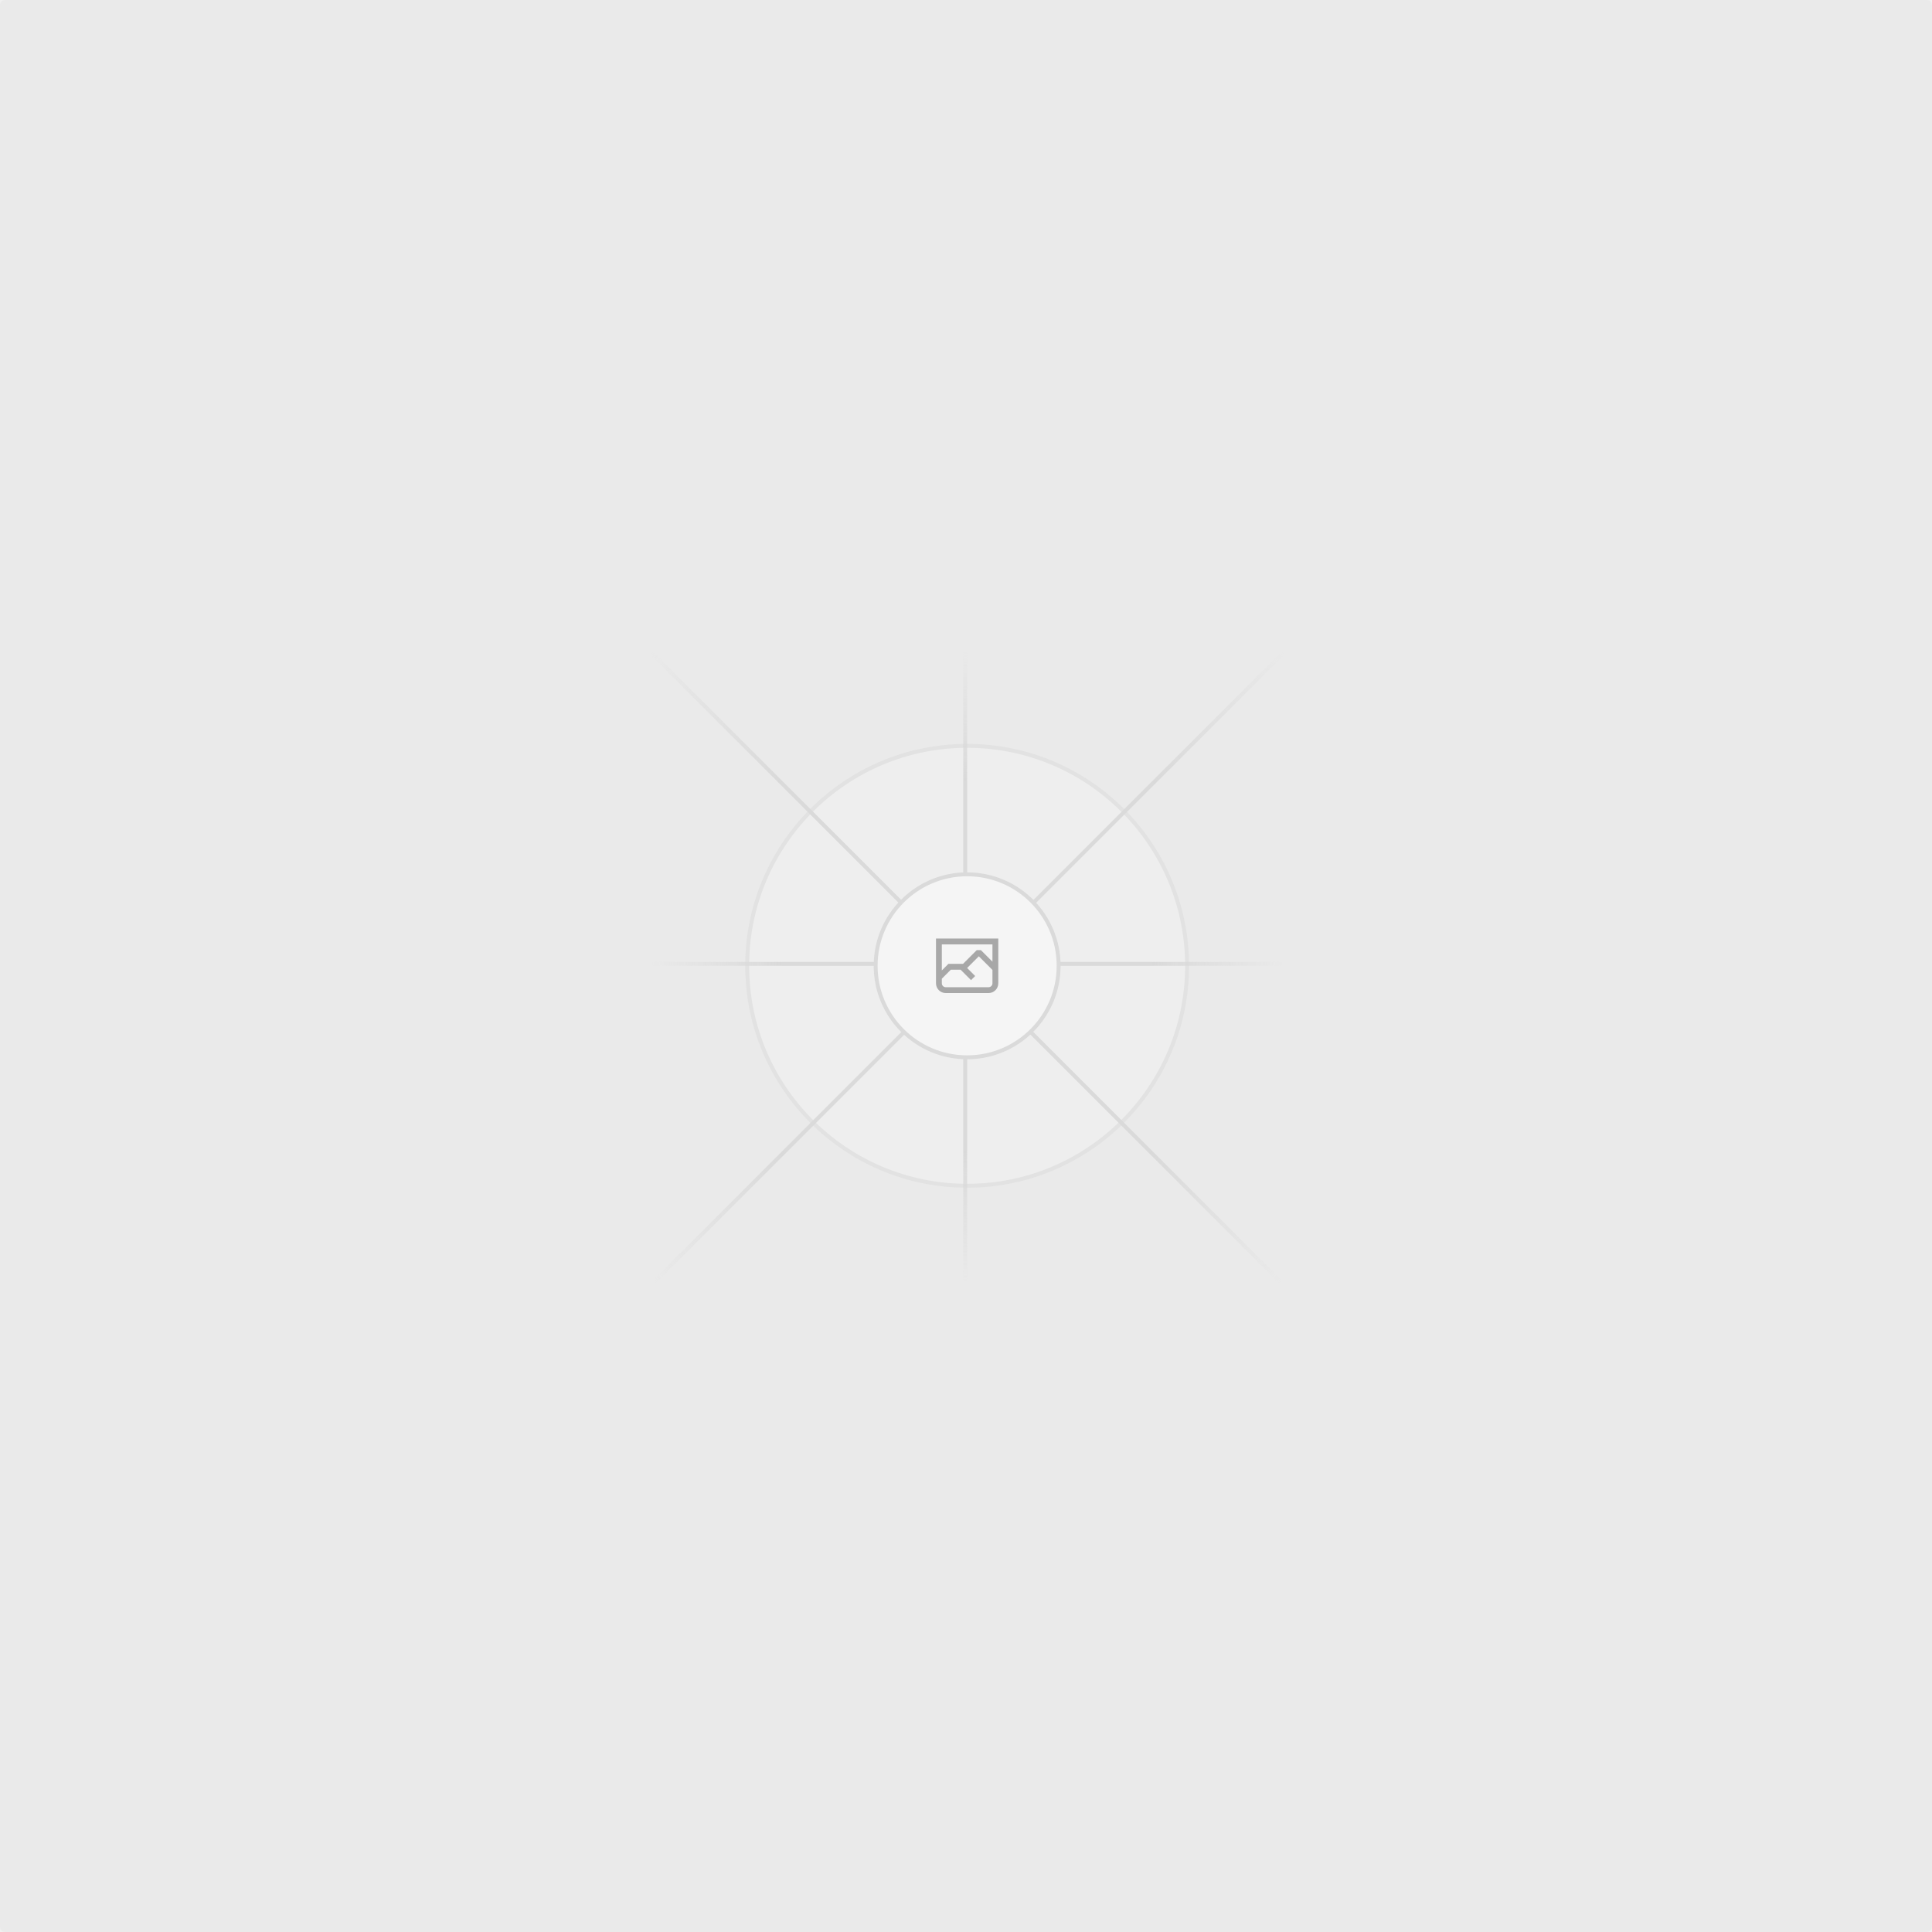
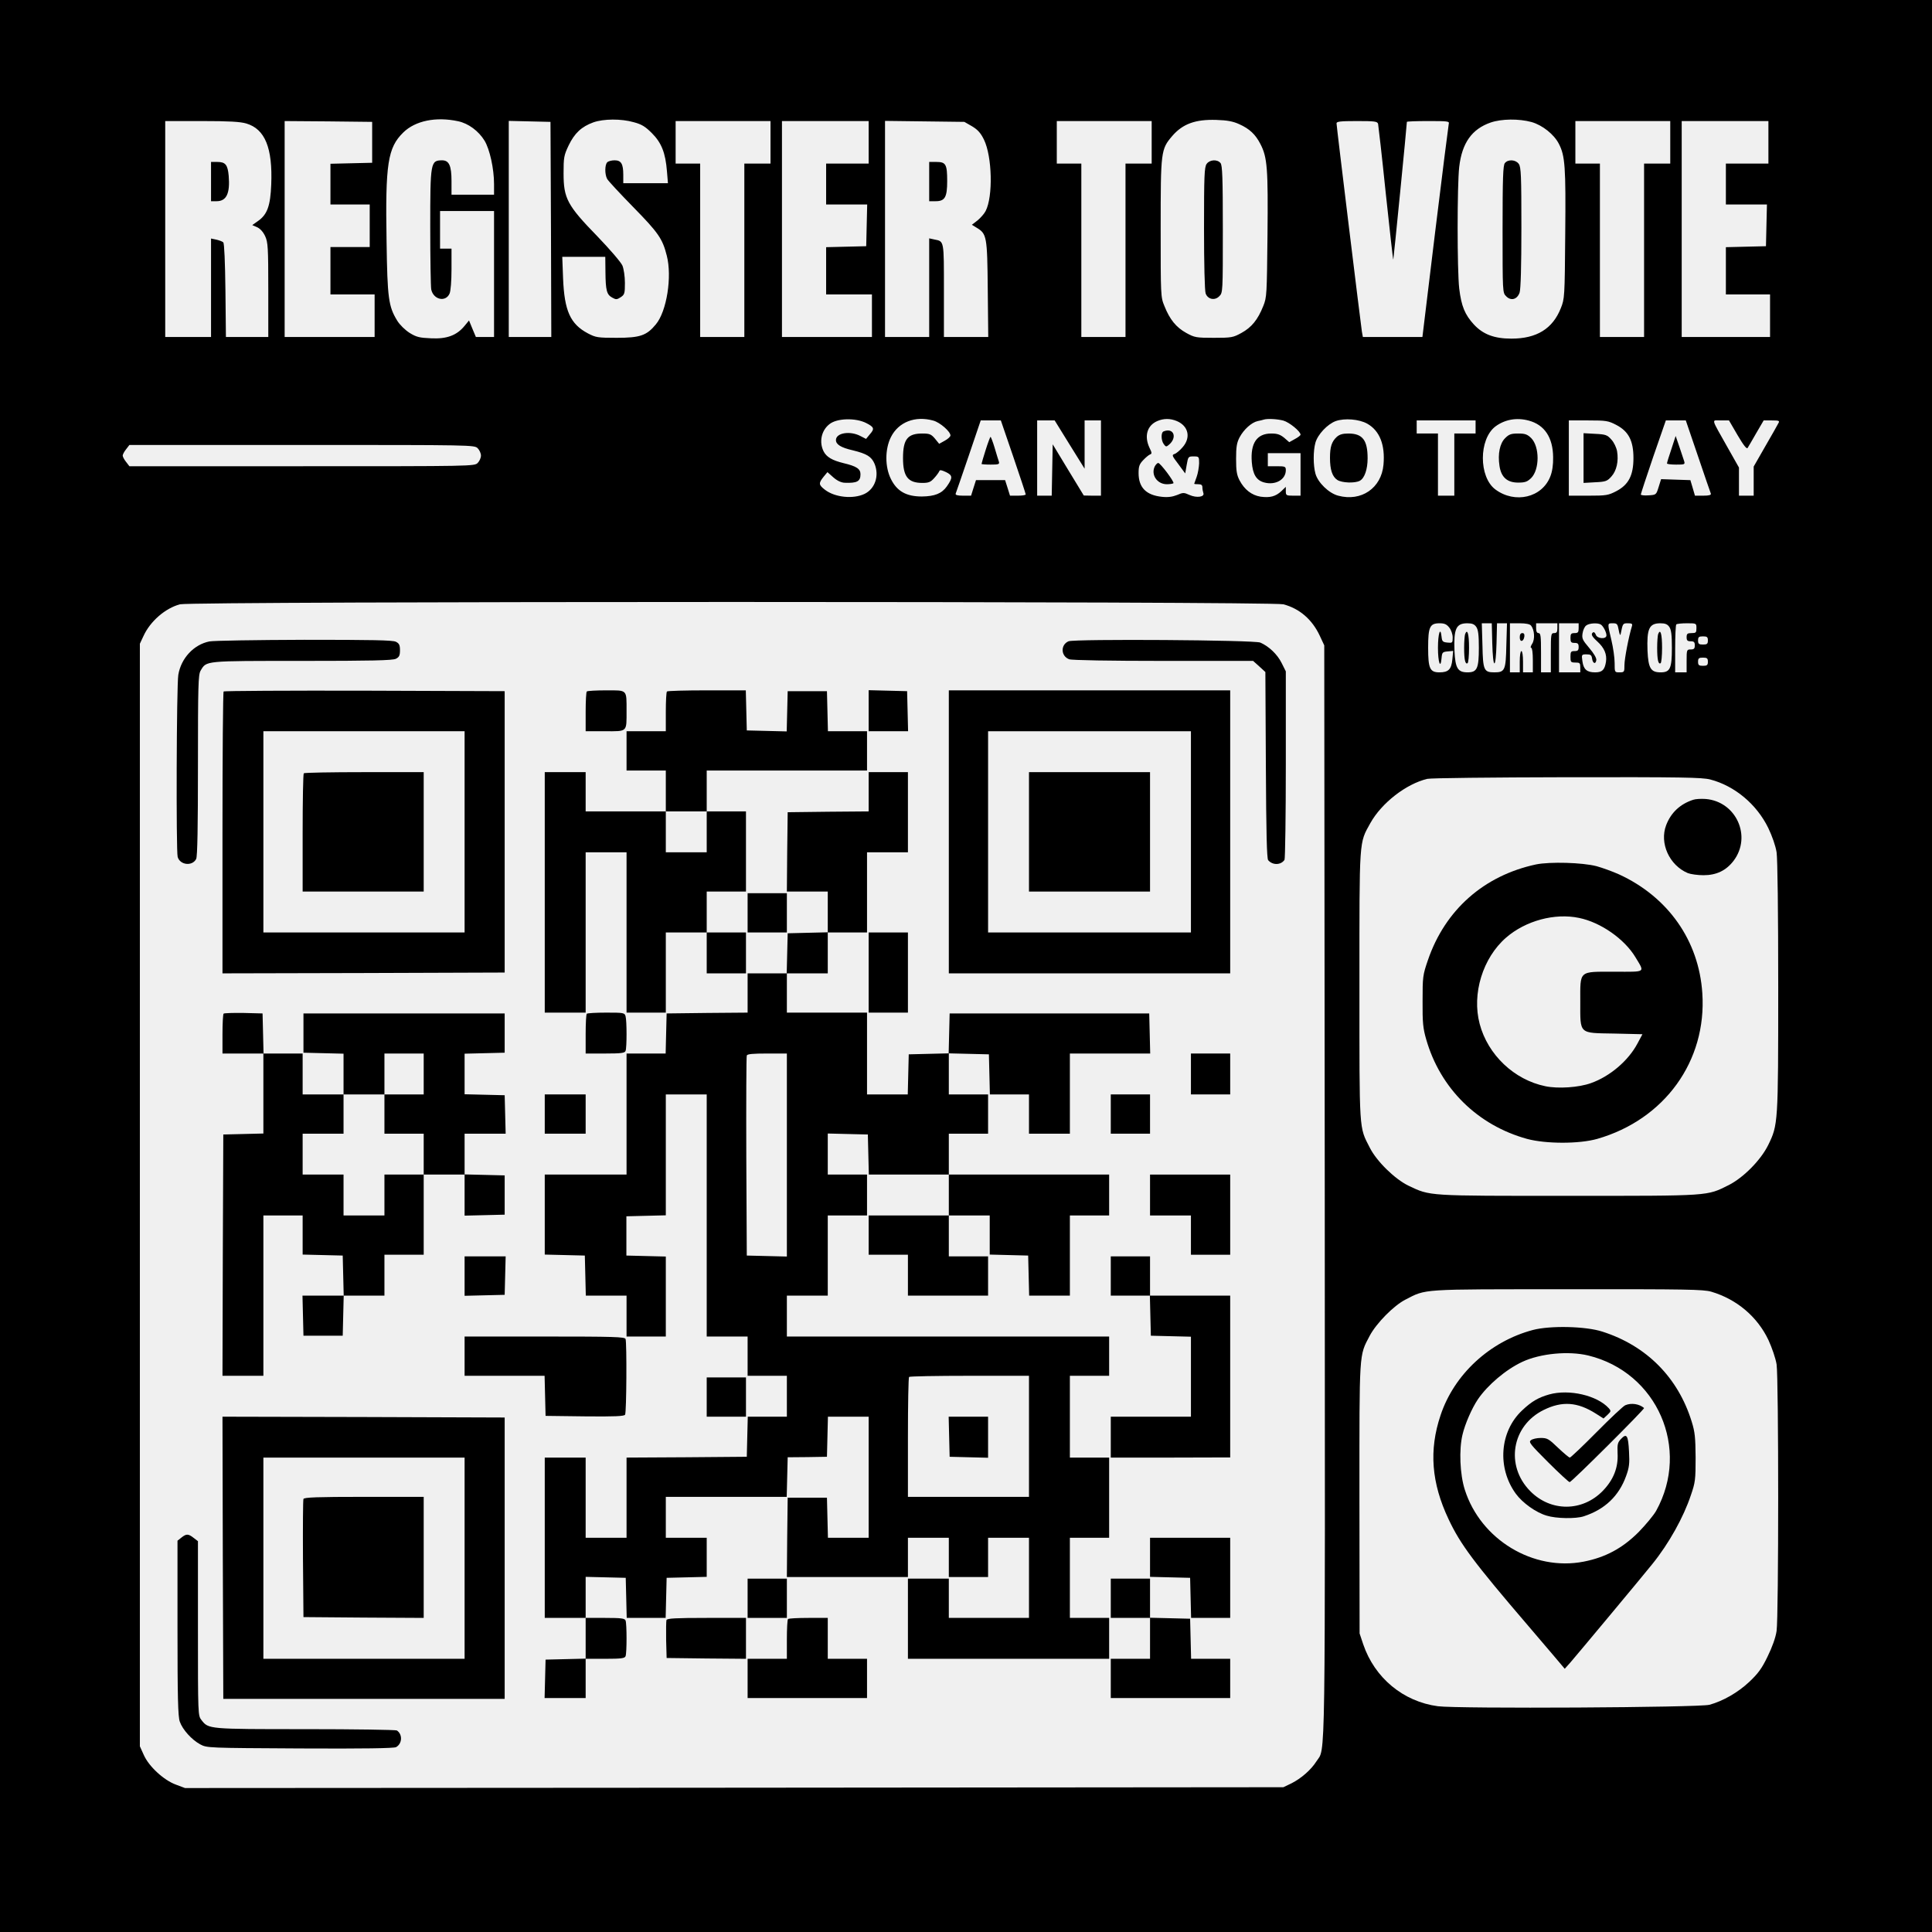
- <svg xmlns="http://www.w3.org/2000/svg" width="1200" height="1200" fill="none">
-   <rect width="1200" height="1200" fill="#EAEAEA" rx="3" />
-   <g opacity=".5">
-     <g opacity=".5">
-       <path fill="#FAFAFA" d="M600.709 736.5c-75.454 0-136.621-61.167-136.621-136.62 0-75.454 61.167-136.621 136.621-136.621 75.453 0 136.62 61.167 136.62 136.621 0 75.453-61.167 136.62-136.62 136.62Z" />
-       <path stroke="#C9C9C9" stroke-width="2.418" d="M600.709 736.5c-75.454 0-136.621-61.167-136.621-136.62 0-75.454 61.167-136.621 136.621-136.621 75.453 0 136.62 61.167 136.62 136.621 0 75.453-61.167 136.62-136.62 136.62Z" />
-     </g>
-     <path stroke="url(#a)" stroke-width="2.418" d="M0-1.209h553.581" transform="scale(1 -1) rotate(45 1163.11 91.165)" />
-     <path stroke="url(#b)" stroke-width="2.418" d="M404.846 598.671h391.726" />
-     <path stroke="url(#c)" stroke-width="2.418" d="M599.5 795.742V404.017" />
-     <path stroke="url(#d)" stroke-width="2.418" d="m795.717 796.597-391.441-391.44" />
-     <path fill="#fff" d="M600.709 656.704c-31.384 0-56.825-25.441-56.825-56.824 0-31.384 25.441-56.825 56.825-56.825 31.383 0 56.824 25.441 56.824 56.825 0 31.383-25.441 56.824-56.824 56.824Z" />
-     <g clip-path="url(#e)">
-       <path fill="#666" fill-rule="evenodd" d="M616.426 586.58h-31.434v16.176l3.553-3.554.531-.531h9.068l.074-.074 8.463-8.463h2.565l7.18 7.181V586.58Zm-15.715 14.654 3.698 3.699 1.283 1.282-2.565 2.565-1.282-1.283-5.2-5.199h-6.066l-5.514 5.514-.073.073v2.876a2.418 2.418 0 0 0 2.418 2.418h26.598a2.418 2.418 0 0 0 2.418-2.418v-8.317l-8.463-8.463-7.181 7.181-.071.072Zm-19.347 5.442v4.085a6.045 6.045 0 0 0 6.046 6.045h26.598a6.044 6.044 0 0 0 6.045-6.045v-7.108l1.356-1.355-1.282-1.283-.074-.073v-17.989h-38.689v23.43l-.146.146.146.147Z" clip-rule="evenodd" />
-     </g>
-     <path stroke="#C9C9C9" stroke-width="2.418" d="M600.709 656.704c-31.384 0-56.825-25.441-56.825-56.824 0-31.384 25.441-56.825 56.825-56.825 31.383 0 56.824 25.441 56.824 56.825 0 31.383-25.441 56.824-56.824 56.824Z" />
+ <svg xmlns="http://www.w3.org/2000/svg" version="1.0" width="1181pt" height="1181pt" viewBox="0 0 1181 1181" preserveAspectRatio="xMidYMid meet">
+   <g transform="translate(0,1181) scale(0.1,-0.1)" fill="#000000" stroke="none">
+     <path d="M0 5905 l0 -5905 5905 0 5905 0 0 5905 0 5905 -5905 0 -5905 0 0 -5905z m2800 5164 c63 -13 126 -60 162 -119 32 -53 58 -172 58 -265 l0 -65 -130 0 -130 0 0 83 c0 95 -15 127 -58 127 -70 -1 -72 -11 -72 -408 0 -192 3 -364 6 -381 13 -63 88 -80 112 -26 7 15 12 77 12 150 l0 125 -35 0 -35 0 0 115 0 115 165 0 165 0 0 -385 0 -385 -56 0 -55 0 -21 50 -21 51 -28 -34 c-47 -57 -108 -80 -204 -75 -70 3 -89 7 -131 33 -28 18 -60 49 -76 75 -53 87 -60 136 -65 485 -8 474 7 572 102 665 73 72 200 98 335 69z m1074 -6 c49 -13 71 -27 111 -67 59 -59 83 -121 92 -233 l6 -73 -137 0 -136 0 0 51 c0 68 -13 89 -53 89 -18 0 -38 -5 -45 -12 -15 -15 -16 -72 -1 -101 6 -12 78 -89 159 -172 154 -157 180 -194 206 -298 33 -128 0 -340 -67 -420 -56 -68 -96 -82 -239 -82 -117 0 -128 2 -176 27 -108 57 -144 138 -152 336 l-5 132 132 0 131 0 1 -92 c1 -114 8 -139 41 -157 23 -13 29 -13 52 2 24 16 26 23 26 88 0 39 -7 85 -15 105 -8 20 -78 101 -154 180 -183 188 -206 231 -206 384 0 97 2 110 31 171 36 75 79 115 151 141 62 22 170 23 247 1z m3701 -12 c63 -28 100 -63 130 -122 42 -81 47 -149 43 -555 -4 -365 -4 -381 -26 -435 -33 -83 -71 -130 -133 -164 -51 -28 -60 -30 -169 -30 -109 0 -118 2 -169 30 -61 34 -100 81 -133 164 -23 55 -23 62 -23 476 0 471 1 482 71 564 64 74 141 102 269 98 67 -2 103 -9 140 -26z m1787 13 c67 -19 138 -76 167 -133 38 -73 43 -140 39 -551 -3 -389 -4 -396 -27 -454 -50 -126 -148 -186 -302 -186 -105 0 -173 26 -229 86 -56 61 -77 113 -90 220 -13 113 -13 632 0 744 17 146 77 231 192 271 67 23 173 24 250 3z m-7856 -9 c114 -34 161 -149 152 -373 -5 -129 -24 -182 -78 -221 l-38 -27 30 -13 c19 -9 37 -29 49 -55 17 -37 19 -69 19 -328 l0 -288 -130 0 -129 0 -3 285 c-2 172 -7 288 -13 293 -5 6 -25 13 -42 17 l-33 7 0 -301 0 -301 -140 0 -140 0 0 660 0 660 223 0 c168 0 236 -4 273 -15z m769 -115 l0 -125 -127 -3 -128 -3 0 -124 0 -125 120 0 120 0 0 -130 0 -130 -120 0 -120 0 0 -145 0 -145 135 0 135 0 0 -130 0 -130 -275 0 -275 0 0 660 0 660 268 -2 267 -3 0 -125z m1093 -532 l2 -658 -130 0 -130 0 0 660 0 661 128 -3 127 -3 3 -657z m1342 532 l0 -130 -80 0 -80 0 0 -530 0 -530 -135 0 -135 0 0 530 0 530 -75 0 -75 0 0 130 0 130 290 0 290 0 0 -130z m600 0 l0 -130 -130 0 -130 0 0 -125 0 -125 125 0 126 0 -3 -127 -3 -128 -122 -3 -123 -3 0 -144 0 -145 140 0 140 0 0 -130 0 -130 -275 0 -275 0 0 660 0 660 265 0 265 0 0 -130z m632 98 c35 -21 53 -41 73 -82 50 -103 56 -347 10 -436 -8 -16 -31 -42 -49 -57 l-35 -27 29 -18 c62 -37 65 -53 68 -375 l3 -293 -135 0 -136 0 0 284 c0 309 2 300 -58 312 l-32 7 0 -302 0 -301 -135 0 -135 0 0 661 0 660 243 -3 242 -3 47 -27z m1098 -98 l0 -130 -80 0 -80 0 0 -530 0 -530 -135 0 -135 0 0 530 0 530 -75 0 -75 0 0 130 0 130 290 0 290 0 0 -130z m1384 113 c2 -10 24 -201 47 -425 24 -224 44 -406 46 -405 2 3 83 823 83 842 0 3 59 5 131 5 119 0 130 -1 125 -17 -2 -10 -40 -307 -83 -660 l-78 -643 -182 0 -182 0 -6 33 c-7 45 -155 1255 -155 1273 0 11 22 14 124 14 110 0 125 -2 130 -17z m1786 -113 l0 -130 -80 0 -80 0 0 -530 0 -530 -135 0 -135 0 0 530 0 530 -75 0 -75 0 0 130 0 130 290 0 290 0 0 -130z m600 0 l0 -130 -130 0 -130 0 0 -125 0 -125 125 0 126 0 -3 -127 -3 -128 -122 -3 -123 -3 0 -144 0 -145 135 0 135 0 0 -130 0 -130 -270 0 -270 0 0 660 0 660 265 0 265 0 0 -130z m-5515 -1716 c49 -25 52 -35 22 -69 l-23 -28 -35 18 c-63 33 -149 19 -149 -25 0 -27 30 -46 104 -63 85 -21 113 -38 132 -82 30 -73 3 -153 -61 -184 -69 -33 -181 -22 -242 25 -39 30 -40 40 -9 79 l24 29 36 -32 c24 -21 48 -32 69 -33 76 -3 97 8 97 52 0 33 -24 49 -104 68 -69 17 -103 37 -121 71 -29 57 -15 128 35 167 45 37 160 40 225 7z m410 15 c41 -11 105 -67 105 -91 0 -7 -16 -22 -35 -32 l-34 -19 -26 32 c-23 27 -33 31 -77 31 -90 0 -118 -35 -118 -150 0 -113 30 -152 118 -152 39 0 51 5 73 30 15 16 28 35 31 42 3 9 13 7 41 -6 41 -20 42 -34 5 -87 -31 -44 -74 -61 -153 -62 -95 0 -152 32 -189 107 -37 74 -37 182 0 256 46 92 148 132 259 101z m1489 -3 c71 -30 87 -101 35 -160 -16 -19 -39 -38 -49 -41 -18 -6 -16 -11 23 -62 l42 -57 9 52 c9 51 10 52 42 52 33 0 34 -1 34 -42 -1 -24 -7 -61 -15 -83 -8 -22 -15 -41 -15 -42 0 -2 11 -3 25 -3 18 0 25 -5 25 -19 0 -11 3 -26 6 -35 9 -24 -41 -31 -84 -12 -35 16 -40 16 -77 0 -28 -11 -56 -15 -92 -11 -97 10 -143 57 -143 145 0 41 5 55 28 79 15 16 34 32 42 35 12 4 12 10 -3 40 -34 72 -15 137 47 164 40 17 79 17 120 0z m651 3 c36 -10 105 -66 105 -86 0 -5 -16 -17 -35 -27 l-34 -19 -31 27 c-25 20 -42 26 -79 26 -88 0 -128 -59 -119 -175 6 -75 28 -111 75 -124 69 -19 133 17 133 75 0 22 -4 24 -55 24 l-55 0 0 40 0 40 100 0 100 0 0 -130 0 -130 -45 0 c-42 0 -45 2 -45 27 l0 27 -27 -26 c-35 -33 -70 -42 -128 -34 -54 9 -98 43 -128 100 -17 33 -21 58 -21 131 0 73 4 98 21 131 26 49 74 92 111 100 15 3 32 7 37 9 22 7 82 4 120 -6z m513 -19 c76 -43 110 -130 99 -251 -13 -143 -136 -227 -277 -189 -57 15 -124 80 -139 135 -14 51 -14 139 0 189 14 50 73 113 124 132 54 19 143 12 193 -16z m987 19 c97 -26 148 -104 149 -224 1 -45 -5 -87 -17 -117 -50 -130 -216 -169 -336 -80 -102 76 -102 307 0 385 58 43 130 56 204 36z m-3151 -221 c42 -123 76 -226 76 -230 0 -5 -22 -8 -48 -8 l-48 0 -15 48 -15 47 -89 0 -89 0 -15 -47 -15 -48 -49 0 c-35 0 -48 4 -45 13 3 6 38 110 79 229 l74 218 61 0 62 0 76 -222z m344 75 l92 -148 0 148 0 147 50 0 50 0 0 -230 0 -230 -52 0 -53 1 -95 156 -95 157 -3 -157 -3 -157 -44 0 -45 0 0 230 0 230 53 0 54 0 91 -147z m2482 107 l0 -40 -65 0 -65 0 0 -190 0 -190 -50 0 -50 0 0 190 0 190 -65 0 -65 0 0 40 0 40 180 0 180 0 0 -40z m861 12 c74 -39 104 -96 104 -202 0 -106 -30 -163 -104 -202 -50 -26 -62 -28 -172 -28 l-119 0 0 230 0 230 119 0 c110 0 122 -2 172 -28z m498 -189 c41 -120 76 -224 79 -230 3 -9 -10 -13 -47 -13 l-50 0 -14 48 -14 47 -90 3 -89 3 -15 -48 c-15 -48 -15 -48 -62 -51 -26 -2 -47 1 -47 5 0 4 34 108 76 231 l77 222 61 0 61 0 74 -217z m243 126 c37 -63 56 -86 61 -77 5 7 28 48 53 91 l45 77 50 0 c44 0 49 -2 40 -17 -5 -10 -41 -74 -80 -141 l-71 -124 0 -89 0 -89 -45 0 -45 0 0 86 0 86 -69 122 c-105 187 -100 166 -42 166 l50 0 53 -91z m-7702 -79 c11 -11 20 -31 20 -45 0 -14 -9 -34 -20 -45 -20 -20 -33 -20 -1074 -20 l-1055 0 -20 26 c-12 15 -21 32 -21 39 0 7 9 24 21 39 l20 26 1055 0 c1041 0 1054 0 1074 -20z m4925 -954 c99 -26 176 -93 222 -191 l28 -60 3 -3334 c2 -3627 6 -3398 -51 -3488 -33 -52 -93 -104 -152 -134 l-50 -24 -3357 -3 -3357 -2 -56 21 c-74 27 -165 111 -196 181 l-24 53 0 3370 0 3370 22 47 c41 90 133 170 223 194 70 19 6674 19 6745 0z m1014 -142 c12 -15 21 -41 21 -61 0 -33 -2 -34 -32 -31 -29 3 -33 7 -36 36 -7 66 -22 18 -22 -68 0 -89 16 -134 22 -63 3 35 6 38 37 41 l34 3 -5 -52 c-6 -61 -24 -79 -79 -79 -58 0 -69 23 -69 150 0 128 10 150 70 150 30 0 43 -6 59 -26z m165 4 c12 -17 16 -49 16 -128 0 -127 -11 -150 -69 -150 -60 0 -75 25 -80 131 -5 137 10 169 79 169 29 0 43 -6 54 -22z m98 -100 c2 -74 7 -123 13 -123 6 0 11 49 13 123 l3 122 30 0 31 0 -4 -136 c-3 -151 -9 -164 -73 -164 -64 0 -70 13 -73 164 l-4 136 31 0 30 0 3 -122z m237 108 c21 -26 25 -83 7 -111 -9 -14 -12 -25 -6 -25 6 0 10 -31 10 -75 l0 -75 -30 0 -30 0 0 65 c0 37 -4 65 -10 65 -6 0 -10 -28 -10 -65 l0 -65 -30 0 -30 0 0 150 0 150 59 0 c38 0 63 -5 70 -14z m161 -16 c0 -23 -4 -30 -20 -30 -19 0 -20 -7 -20 -120 l0 -120 -30 0 -30 0 0 120 c0 100 -2 120 -15 120 -10 0 -15 10 -15 30 l0 30 65 0 65 0 0 -30z m130 0 c0 -25 -4 -30 -25 -30 -21 0 -25 -5 -25 -30 0 -25 4 -30 25 -30 20 0 25 -5 25 -25 0 -20 -5 -25 -25 -25 -22 0 -25 -4 -25 -35 0 -32 2 -35 30 -35 27 0 30 -3 30 -30 l0 -30 -65 0 -65 0 0 150 0 150 60 0 60 0 0 -30z m136 22 c15 -10 34 -47 34 -66 0 -25 -57 -21 -65 4 -4 11 -11 18 -16 15 -16 -10 -10 -24 25 -56 43 -39 60 -79 53 -125 -8 -49 -23 -64 -66 -64 -51 0 -71 18 -78 68 -6 41 -5 42 25 42 25 0 31 -4 34 -25 4 -31 22 -38 26 -10 2 12 -15 41 -44 75 -41 48 -45 58 -40 89 3 20 13 42 23 48 18 14 71 17 89 5z m109 -34 c5 -27 9 -36 12 -23 13 65 13 65 44 65 24 0 29 -3 25 -17 -20 -64 -46 -201 -46 -238 0 -43 -1 -45 -30 -45 -30 0 -30 0 -30 58 0 31 -9 94 -20 140 -25 105 -25 102 9 102 26 0 29 -4 36 -42z m309 20 c12 -17 16 -49 16 -128 0 -127 -11 -150 -69 -150 -60 0 -75 25 -80 131 -5 137 10 169 79 169 29 0 43 -6 54 -22z m166 -8 c0 -27 -3 -30 -30 -30 -25 0 -30 -4 -30 -25 0 -20 5 -25 25 -25 20 0 25 -5 25 -25 0 -20 -5 -25 -25 -25 -24 0 -25 -2 -25 -70 l0 -70 -35 0 -35 0 0 143 c0 79 3 147 7 150 3 4 33 7 65 7 58 0 58 0 58 -30z m70 -75 c0 -21 -5 -25 -30 -25 -25 0 -30 4 -30 25 0 21 5 25 30 25 25 0 30 -4 30 -25z m0 -130 c0 -21 -5 -25 -30 -25 -25 0 -30 4 -30 25 0 21 5 25 30 25 25 0 30 -4 30 -25z m15 -720 c149 -39 283 -151 354 -296 24 -50 45 -110 51 -149 6 -40 10 -363 10 -825 0 -836 -1 -840 -61 -964 -46 -93 -151 -199 -241 -245 -137 -68 -106 -66 -981 -66 -868 0 -842 -2 -977 62 -83 40 -195 149 -237 233 -66 129 -63 86 -63 990 0 911 -3 867 67 994 69 123 218 239 348 270 23 5 388 9 855 10 703 1 824 -1 875 -14z m6 -3131 c155 -46 281 -152 349 -295 22 -48 44 -112 50 -149 13 -87 13 -1542 0 -1630 -6 -41 -27 -99 -55 -156 -35 -73 -58 -104 -112 -155 -69 -65 -160 -117 -243 -140 -62 -17 -1536 -25 -1660 -9 -212 28 -387 173 -457 379 l-22 66 -1 826 c0 910 -3 868 63 994 41 77 147 184 217 220 131 67 80 64 991 64 731 1 832 -1 880 -15z" />
+     <path d="M7376 10808 c-14 -19 -16 -74 -16 -395 0 -214 4 -382 10 -397 13 -36 56 -45 83 -17 22 21 22 25 22 410 0 314 -3 391 -14 404 -20 25 -67 21 -85 -5z" />
+     <path d="M9199 10813 c-11 -13 -14 -90 -14 -404 0 -385 0 -389 22 -410 29 -30 67 -20 82 22 7 21 11 158 11 398 0 316 -2 370 -16 389 -18 26 -65 30 -85 5z" />
+     <path d="M1290 10700 l0 -120 34 0 c60 0 83 47 74 155 -6 68 -20 85 -69 85 l-39 0 0 -120z" />
+     <path d="M5680 10700 l0 -120 39 0 c57 0 71 24 71 123 0 102 -8 117 -65 117 l-45 0 0 -120z" />
+     <path d="M7113 9173 c-17 -6 -16 -55 1 -78 12 -17 16 -17 30 -5 55 45 31 108 -31 83z" />
+     <path d="M7060 8961 c-27 -51 12 -111 73 -111 18 0 36 3 40 6 7 8 -80 124 -93 124 -5 0 -14 -9 -20 -19z" />
+     <path d="M8171 9139 c-31 -29 -41 -61 -41 -128 0 -72 14 -115 45 -135 28 -18 107 -21 137 -5 29 15 48 70 48 137 0 112 -31 152 -118 152 -35 0 -54 -6 -71 -21z" />
+     <path d="M9201 9132 c-33 -32 -46 -97 -35 -169 10 -70 47 -103 114 -103 43 0 56 5 80 28 52 53 52 191 0 244 -24 23 -37 28 -80 28 -43 0 -56 -5 -79 -28z" />
+     <path d="M6025 9059 c-14 -44 -25 -82 -25 -85 0 -2 25 -4 56 -4 48 0 55 2 50 18 -3 9 -15 47 -26 85 -11 37 -23 67 -25 67 -2 0 -16 -36 -30 -81z" />
+     <path d="M9680 9010 l0 -152 71 4 c65 3 74 7 99 35 32 35 45 94 35 154 -4 23 -19 55 -35 72 -25 28 -34 32 -99 35 l-71 4 0 -152z" />
+     <path d="M10217 9065 c-15 -44 -27 -83 -27 -88 0 -4 25 -7 56 -7 52 0 55 1 49 21 -4 11 -17 51 -29 87 l-23 67 -26 -80z" />
+     <path d="M1280 7889 c-95 -19 -173 -102 -190 -204 -11 -65 -14 -1075 -4 -1113 14 -50 89 -59 113 -13 8 13 11 200 11 571 0 493 2 555 16 580 37 62 18 60 621 60 422 0 554 3 573 13 20 10 25 20 25 52 0 32 -5 42 -25 52 -19 10 -147 12 -560 12 -294 -1 -555 -5 -580 -10z" />
+     <path d="M6532 7890 c-50 -21 -48 -91 4 -110 15 -6 251 -10 575 -10 l549 0 38 -34 37 -34 3 -568 c2 -421 6 -571 14 -582 27 -32 78 -31 100 2 4 6 8 268 8 582 l0 570 -26 52 c-26 52 -77 101 -130 124 -36 16 -1135 23 -1172 8z" />
+     <path d="M1367 7583 c-4 -3 -7 -393 -7 -865 l0 -858 863 2 862 3 0 860 0 860 -856 3 c-470 1 -859 -1 -862 -5z m1473 -858 l0 -615 -615 0 -615 0 0 615 0 615 615 0 615 0 0 -615z" />
+     <path d="M1857 7083 c-4 -3 -7 -168 -7 -365 l0 -358 370 0 370 0 0 365 0 365 -363 0 c-200 0 -367 -3 -370 -7z" />
+     <path d="M3587 7583 c-4 -3 -7 -60 -7 -125 l0 -118 119 0 c138 0 131 -7 131 125 0 132 6 125 -124 125 -62 0 -116 -3 -119 -7z" />
+     <path d="M4077 7583 c-4 -3 -7 -60 -7 -125 l0 -118 -120 0 -120 0 0 -120 0 -120 120 0 120 0 0 -125 0 -125 -245 0 -245 0 0 120 0 120 -125 0 -125 0 0 -735 0 -735 125 0 125 0 0 490 0 490 125 0 125 0 0 -490 0 -490 120 0 120 0 0 245 0 245 125 0 125 0 0 -125 0 -125 120 0 120 0 0 125 0 125 -120 0 -120 0 0 125 0 125 120 0 120 0 0 245 0 245 -120 0 -120 0 0 125 0 125 490 0 490 0 0 120 0 120 -120 0 -119 0 -3 123 -3 122 -120 0 -120 0 -3 -123 -3 -123 -122 3 -122 3 -3 123 -3 122 -238 0 c-131 0 -241 -3 -244 -7z m243 -858 l0 -125 -125 0 -125 0 0 125 0 125 125 0 125 0 0 -125z" />
+     <path d="M5310 7465 l0 -125 120 0 121 0 -3 123 -3 122 -117 3 -118 3 0 -126z" />
+     <path d="M5800 6725 l0 -865 860 0 860 0 0 865 0 865 -860 0 -860 0 0 -865z m1480 0 l0 -615 -620 0 -620 0 0 615 0 615 620 0 620 0 0 -615z" />
+     <path d="M6290 6725 l0 -365 370 0 370 0 0 365 0 365 -370 0 -370 0 0 -365z" />
+     <path d="M5310 6970 l0 -120 -247 -2 -248 -3 -3 -242 -2 -243 125 0 125 0 0 -125 0 -124 -122 -3 -123 -3 -3 -122 -3 -123 -119 0 -120 0 0 -120 0 -120 -247 -2 -248 -3 -3 -122 -3 -123 -119 0 -120 0 0 -370 0 -370 -250 0 -250 0 0 -245 0 -244 123 -3 122 -3 3 -122 3 -123 124 0 125 0 0 -125 0 -125 120 0 120 0 0 245 0 244 -121 3 -120 3 0 120 0 120 120 3 121 3 0 369 0 370 125 0 125 0 0 -740 0 -740 125 0 125 0 0 -120 0 -120 120 0 120 0 0 -125 0 -125 -120 0 -119 0 -3 -122 -3 -123 -367 -3 -368 -2 0 -245 0 -245 -125 0 -125 0 0 245 0 245 -125 0 -125 0 0 -490 0 -490 125 0 125 0 0 -125 0 -124 -122 -3 -123 -3 -3 -118 -3 -117 126 0 125 0 0 120 0 120 119 0 c99 0 120 3 125 16 8 20 8 198 0 218 -5 13 -26 16 -125 16 l-119 0 0 125 0 126 123 -3 122 -3 3 -122 3 -123 119 0 119 0 3 123 3 122 123 3 122 3 0 119 0 120 -125 0 -125 0 0 125 0 125 370 0 369 0 3 121 3 121 120 1 120 2 3 123 3 122 124 0 125 0 0 -370 0 -370 -125 0 -124 0 -3 122 -3 123 -120 0 -120 0 -3 -242 -2 -243 370 0 370 0 0 120 0 120 125 0 125 0 0 -120 0 -120 120 0 120 0 0 120 0 120 125 0 125 0 0 -245 0 -245 -245 0 -245 0 0 120 0 120 -125 0 -125 0 0 -245 0 -245 615 0 615 0 0 125 0 125 -120 0 -120 0 0 245 0 245 120 0 120 0 0 245 0 245 -120 0 -120 0 0 250 0 250 120 0 120 0 0 120 0 120 -985 0 -985 0 0 125 0 125 125 0 125 0 0 245 0 245 120 0 120 0 0 125 0 125 -120 0 -120 0 0 125 0 126 123 -3 122 -3 3 -122 3 -123 244 0 245 0 0 -125 0 -125 -245 0 -245 0 0 -120 0 -120 120 0 120 0 0 -125 0 -125 245 0 245 0 0 120 0 120 -120 0 -120 0 0 125 0 125 125 0 125 0 0 -120 0 -119 118 -3 117 -3 3 -122 3 -123 124 0 125 0 0 245 0 245 120 0 120 0 0 125 0 125 -490 0 -490 0 0 125 0 125 120 0 120 0 0 120 0 120 -120 0 -120 0 0 125 0 126 123 -3 122 -3 3 -122 3 -123 119 0 120 0 0 -120 0 -120 125 0 125 0 0 245 0 245 245 0 246 0 -3 123 -3 122 -610 0 -610 0 -3 -122 -3 -122 -122 -3 -122 -3 -3 -122 -3 -123 -124 0 -125 0 0 250 0 250 -245 0 -245 0 0 120 0 120 125 0 125 0 0 125 0 125 120 0 120 0 0 245 0 245 125 0 125 0 0 245 0 245 -120 0 -120 0 0 -120z m-500 -2220 l0 -621 -122 3 -123 3 -3 605 c-1 333 0 611 3 618 3 9 38 12 125 12 l120 0 0 -620z m1480 -1720 l0 -370 -370 0 -370 0 0 363 c0 200 3 367 7 370 3 4 170 7 370 7 l363 0 0 -370z" />
+     <path d="M5802 3028 l3 -123 118 -3 117 -3 0 126 0 125 -120 0 -121 0 3 -122z" />
+     <path d="M4570 6230 l0 -120 120 0 120 0 0 120 0 120 -120 0 -120 0 0 -120z" />
+     <path d="M5310 5865 l0 -245 120 0 120 0 0 245 0 245 -120 0 -120 0 0 -245z" />
+     <path d="M1367 5614 c-4 -4 -7 -61 -7 -126 l0 -118 125 0 125 0 0 -245 0 -244 -122 -3 -123 -3 -3 -737 -2 -738 125 0 125 0 0 490 0 490 120 0 120 0 0 -120 0 -119 123 -3 122 -3 3 -122 3 -123 -126 0 -126 0 3 -122 3 -123 120 0 120 0 3 123 3 122 124 0 125 0 0 125 0 125 120 0 120 0 0 245 0 245 125 0 125 0 0 -125 0 -126 123 3 122 3 0 120 0 120 -122 3 -123 3 0 124 0 125 125 0 126 0 -3 118 -3 117 -122 3 -123 3 0 124 0 124 123 3 122 3 0 120 0 120 -615 0 -615 0 0 -120 0 -120 123 -3 122 -3 0 -124 0 -125 -125 0 -125 0 0 125 0 125 -120 0 -119 0 -3 123 -3 122 -116 3 c-63 1 -118 -1 -122 -4z m1223 -369 l0 -125 -120 0 -120 0 0 -120 0 -120 120 0 120 0 0 -125 0 -125 -120 0 -120 0 0 -125 0 -125 -125 0 -125 0 0 125 0 125 -125 0 -125 0 0 125 0 125 125 0 125 0 0 120 0 120 125 0 125 0 0 125 0 125 120 0 120 0 0 -125z" />
+     <path d="M3587 5613 c-4 -3 -7 -60 -7 -125 l0 -118 119 0 c99 0 120 3 125 16 8 20 8 182 0 212 -6 21 -11 22 -118 22 -62 0 -116 -3 -119 -7z" />
+     <path d="M7280 5245 l0 -125 120 0 120 0 0 125 0 125 -120 0 -120 0 0 -125z" />
+     <path d="M3330 5000 l0 -120 125 0 125 0 0 120 0 120 -125 0 -125 0 0 -120z" />
+     <path d="M6790 5000 l0 -120 120 0 120 0 0 120 0 120 -120 0 -120 0 0 -120z" />
+     <path d="M7030 4505 l0 -125 125 0 125 0 0 -120 0 -120 120 0 120 0 0 245 0 245 -245 0 -245 0 0 -125z" />
+     <path d="M2840 4010 l0 -121 123 3 122 3 3 118 3 117 -126 0 -125 0 0 -120z" />
+     <path d="M6790 4010 l0 -120 120 0 119 0 3 -122 3 -123 123 -3 122 -3 0 -244 0 -245 -245 0 -245 0 0 -125 0 -125 365 0 365 1 0 494 0 495 -245 0 -245 0 0 120 0 120 -120 0 -120 0 0 -120z" />
+     <path d="M2840 3520 l0 -120 245 0 244 0 3 -122 3 -123 239 -3 c185 -2 241 1 247 10 9 15 11 440 3 463 -5 13 -71 15 -495 15 l-489 0 0 -120z" />
+     <path d="M4320 3270 l0 -120 120 0 120 0 0 120 0 120 -120 0 -120 0 0 -120z" />
+     <path d="M1362 2288 l3 -863 860 0 860 0 0 860 0 860 -863 3 -862 2 2 -862z m1478 -3 l0 -615 -615 0 -615 0 0 615 0 615 615 0 615 0 0 -615z" />
+     <path d="M1855 2647 c-3 -6 -4 -172 -3 -367 l3 -355 368 -3 367 -2 0 370 0 370 -365 0 c-284 0 -367 -3 -370 -13z" />
+     <path d="M1109 2411 l-24 -19 0 -534 c0 -426 3 -541 14 -572 17 -49 73 -111 125 -139 41 -22 47 -22 609 -25 397 -2 573 1 588 8 38 21 41 78 5 102 -6 4 -258 8 -559 8 -594 0 -592 0 -635 55 -22 28 -22 29 -22 561 l0 533 -26 20 c-33 26 -45 26 -75 2z" />
+     <path d="M7030 2290 l0 -119 123 -3 122 -3 3 -122 3 -123 119 0 120 0 0 245 0 245 -245 0 -245 0 0 -120z" />
+     <path d="M4570 2040 l0 -120 120 0 120 0 0 120 0 120 -120 0 -120 0 0 -120z" />
+     <path d="M6790 2040 l0 -120 120 0 120 0 0 -125 0 -125 -120 0 -120 0 0 -120 0 -120 365 0 365 0 0 120 0 120 -120 0 -119 0 -3 123 -3 122 -122 3 -123 3 0 119 0 120 -120 0 -120 0 0 -120z" />
+     <path d="M4074 1907 c-2 -7 -3 -62 -2 -123 l3 -109 243 -3 242 -2 0 125 0 125 -240 0 c-190 0 -242 -3 -246 -13z" />
+     <path d="M4817 1913 c-4 -3 -7 -60 -7 -125 l0 -118 -120 0 -120 0 0 -120 0 -120 365 0 365 0 0 120 0 120 -120 0 -120 0 0 125 0 125 -118 0 c-65 0 -122 -3 -125 -7z" />
+     <path d="M8956 7934 c-3 -9 -6 -46 -6 -84 0 -73 7 -103 21 -94 5 3 9 45 9 94 0 84 -10 120 -24 84z" />
+     <path d="M9290 7914 c0 -31 23 -28 28 4 2 15 -2 22 -12 22 -11 0 -16 -9 -16 -26z" />
+     <path d="M10136 7934 c-3 -9 -6 -46 -6 -84 0 -73 7 -103 21 -94 5 3 9 45 9 94 0 84 -10 120 -24 84z" />
+     <path d="M10350 6921 c-80 -26 -136 -79 -165 -155 -42 -110 19 -245 132 -293 18 -7 61 -13 96 -13 79 0 138 28 184 88 113 149 16 363 -171 378 -28 2 -62 0 -76 -5z" />
+     <path d="M9390 6526 c-319 -68 -556 -278 -661 -584 -32 -93 -33 -103 -33 -252 -1 -132 3 -167 22 -233 86 -301 315 -526 617 -609 116 -31 318 -31 428 0 412 118 671 476 643 891 -21 321 -209 588 -509 726 -40 18 -101 40 -137 50 -88 23 -286 28 -370 11z m262 -327 c133 -27 278 -129 345 -240 58 -97 68 -89 -126 -89 -223 0 -211 11 -211 -184 0 -201 -11 -190 209 -194 l171 -4 -30 -56 c-56 -106 -169 -202 -285 -243 -75 -27 -201 -35 -278 -19 -191 39 -352 192 -402 381 -49 184 19 404 162 528 119 103 297 151 445 120z" />
+     <path d="M9370 3680 c-263 -70 -481 -271 -564 -521 -72 -214 -56 -414 49 -636 72 -153 153 -262 489 -654 50 -58 120 -141 156 -183 l65 -77 34 38 c40 46 452 540 502 603 101 125 190 285 235 420 27 78 29 96 29 230 -1 123 -4 156 -24 220 -83 269 -276 464 -546 550 -101 33 -319 38 -425 10z m339 -156 c422 -103 625 -569 415 -949 -15 -27 -64 -86 -108 -131 -98 -98 -202 -154 -335 -180 -308 -60 -630 134 -727 440 -30 94 -36 245 -14 336 15 65 58 163 94 216 60 88 171 182 271 229 111 52 284 68 404 39z" />
+     <path d="M9470 3286 c-67 -19 -108 -43 -166 -98 -137 -129 -153 -351 -38 -509 41 -56 123 -115 189 -134 57 -18 178 -20 226 -4 129 42 215 124 259 246 19 52 22 77 18 148 -5 101 -14 116 -49 79 -21 -22 -23 -33 -21 -87 5 -88 -25 -163 -91 -231 -125 -128 -318 -128 -443 -1 -154 156 -113 400 82 496 113 56 207 49 319 -22 l47 -30 24 22 c22 21 23 24 8 41 -71 78 -242 118 -364 84z" />
+     <path d="M9935 3220 c-11 -4 -90 -78 -175 -164 -85 -86 -159 -156 -164 -156 -5 0 -37 27 -72 60 -57 55 -66 60 -106 60 -23 0 -51 -6 -60 -14 -15 -11 -4 -25 105 -134 67 -67 127 -122 132 -122 12 0 461 448 455 453 -29 25 -78 33 -115 17z" />
  </g>
-   <defs>
-     <linearGradient id="a" x1="554.061" x2="-.48" y1=".083" y2=".087" gradientUnits="userSpaceOnUse">
-       <stop stop-color="#C9C9C9" stop-opacity="0" />
-       <stop offset=".208" stop-color="#C9C9C9" />
-       <stop offset=".792" stop-color="#C9C9C9" />
-       <stop offset="1" stop-color="#C9C9C9" stop-opacity="0" />
-     </linearGradient>
-     <linearGradient id="b" x1="796.912" x2="404.507" y1="599.963" y2="599.965" gradientUnits="userSpaceOnUse">
-       <stop stop-color="#C9C9C9" stop-opacity="0" />
-       <stop offset=".208" stop-color="#C9C9C9" />
-       <stop offset=".792" stop-color="#C9C9C9" />
-       <stop offset="1" stop-color="#C9C9C9" stop-opacity="0" />
-     </linearGradient>
-     <linearGradient id="c" x1="600.792" x2="600.794" y1="403.677" y2="796.082" gradientUnits="userSpaceOnUse">
-       <stop stop-color="#C9C9C9" stop-opacity="0" />
-       <stop offset=".208" stop-color="#C9C9C9" />
-       <stop offset=".792" stop-color="#C9C9C9" />
-       <stop offset="1" stop-color="#C9C9C9" stop-opacity="0" />
-     </linearGradient>
-     <linearGradient id="d" x1="404.85" x2="796.972" y1="403.903" y2="796.02" gradientUnits="userSpaceOnUse">
-       <stop stop-color="#C9C9C9" stop-opacity="0" />
-       <stop offset=".208" stop-color="#C9C9C9" />
-       <stop offset=".792" stop-color="#C9C9C9" />
-       <stop offset="1" stop-color="#C9C9C9" stop-opacity="0" />
-     </linearGradient>
-     <clipPath id="e">
-       <path fill="#fff" d="M581.364 580.535h38.689v38.689h-38.689z" />
-     </clipPath>
-   </defs>
</svg>
